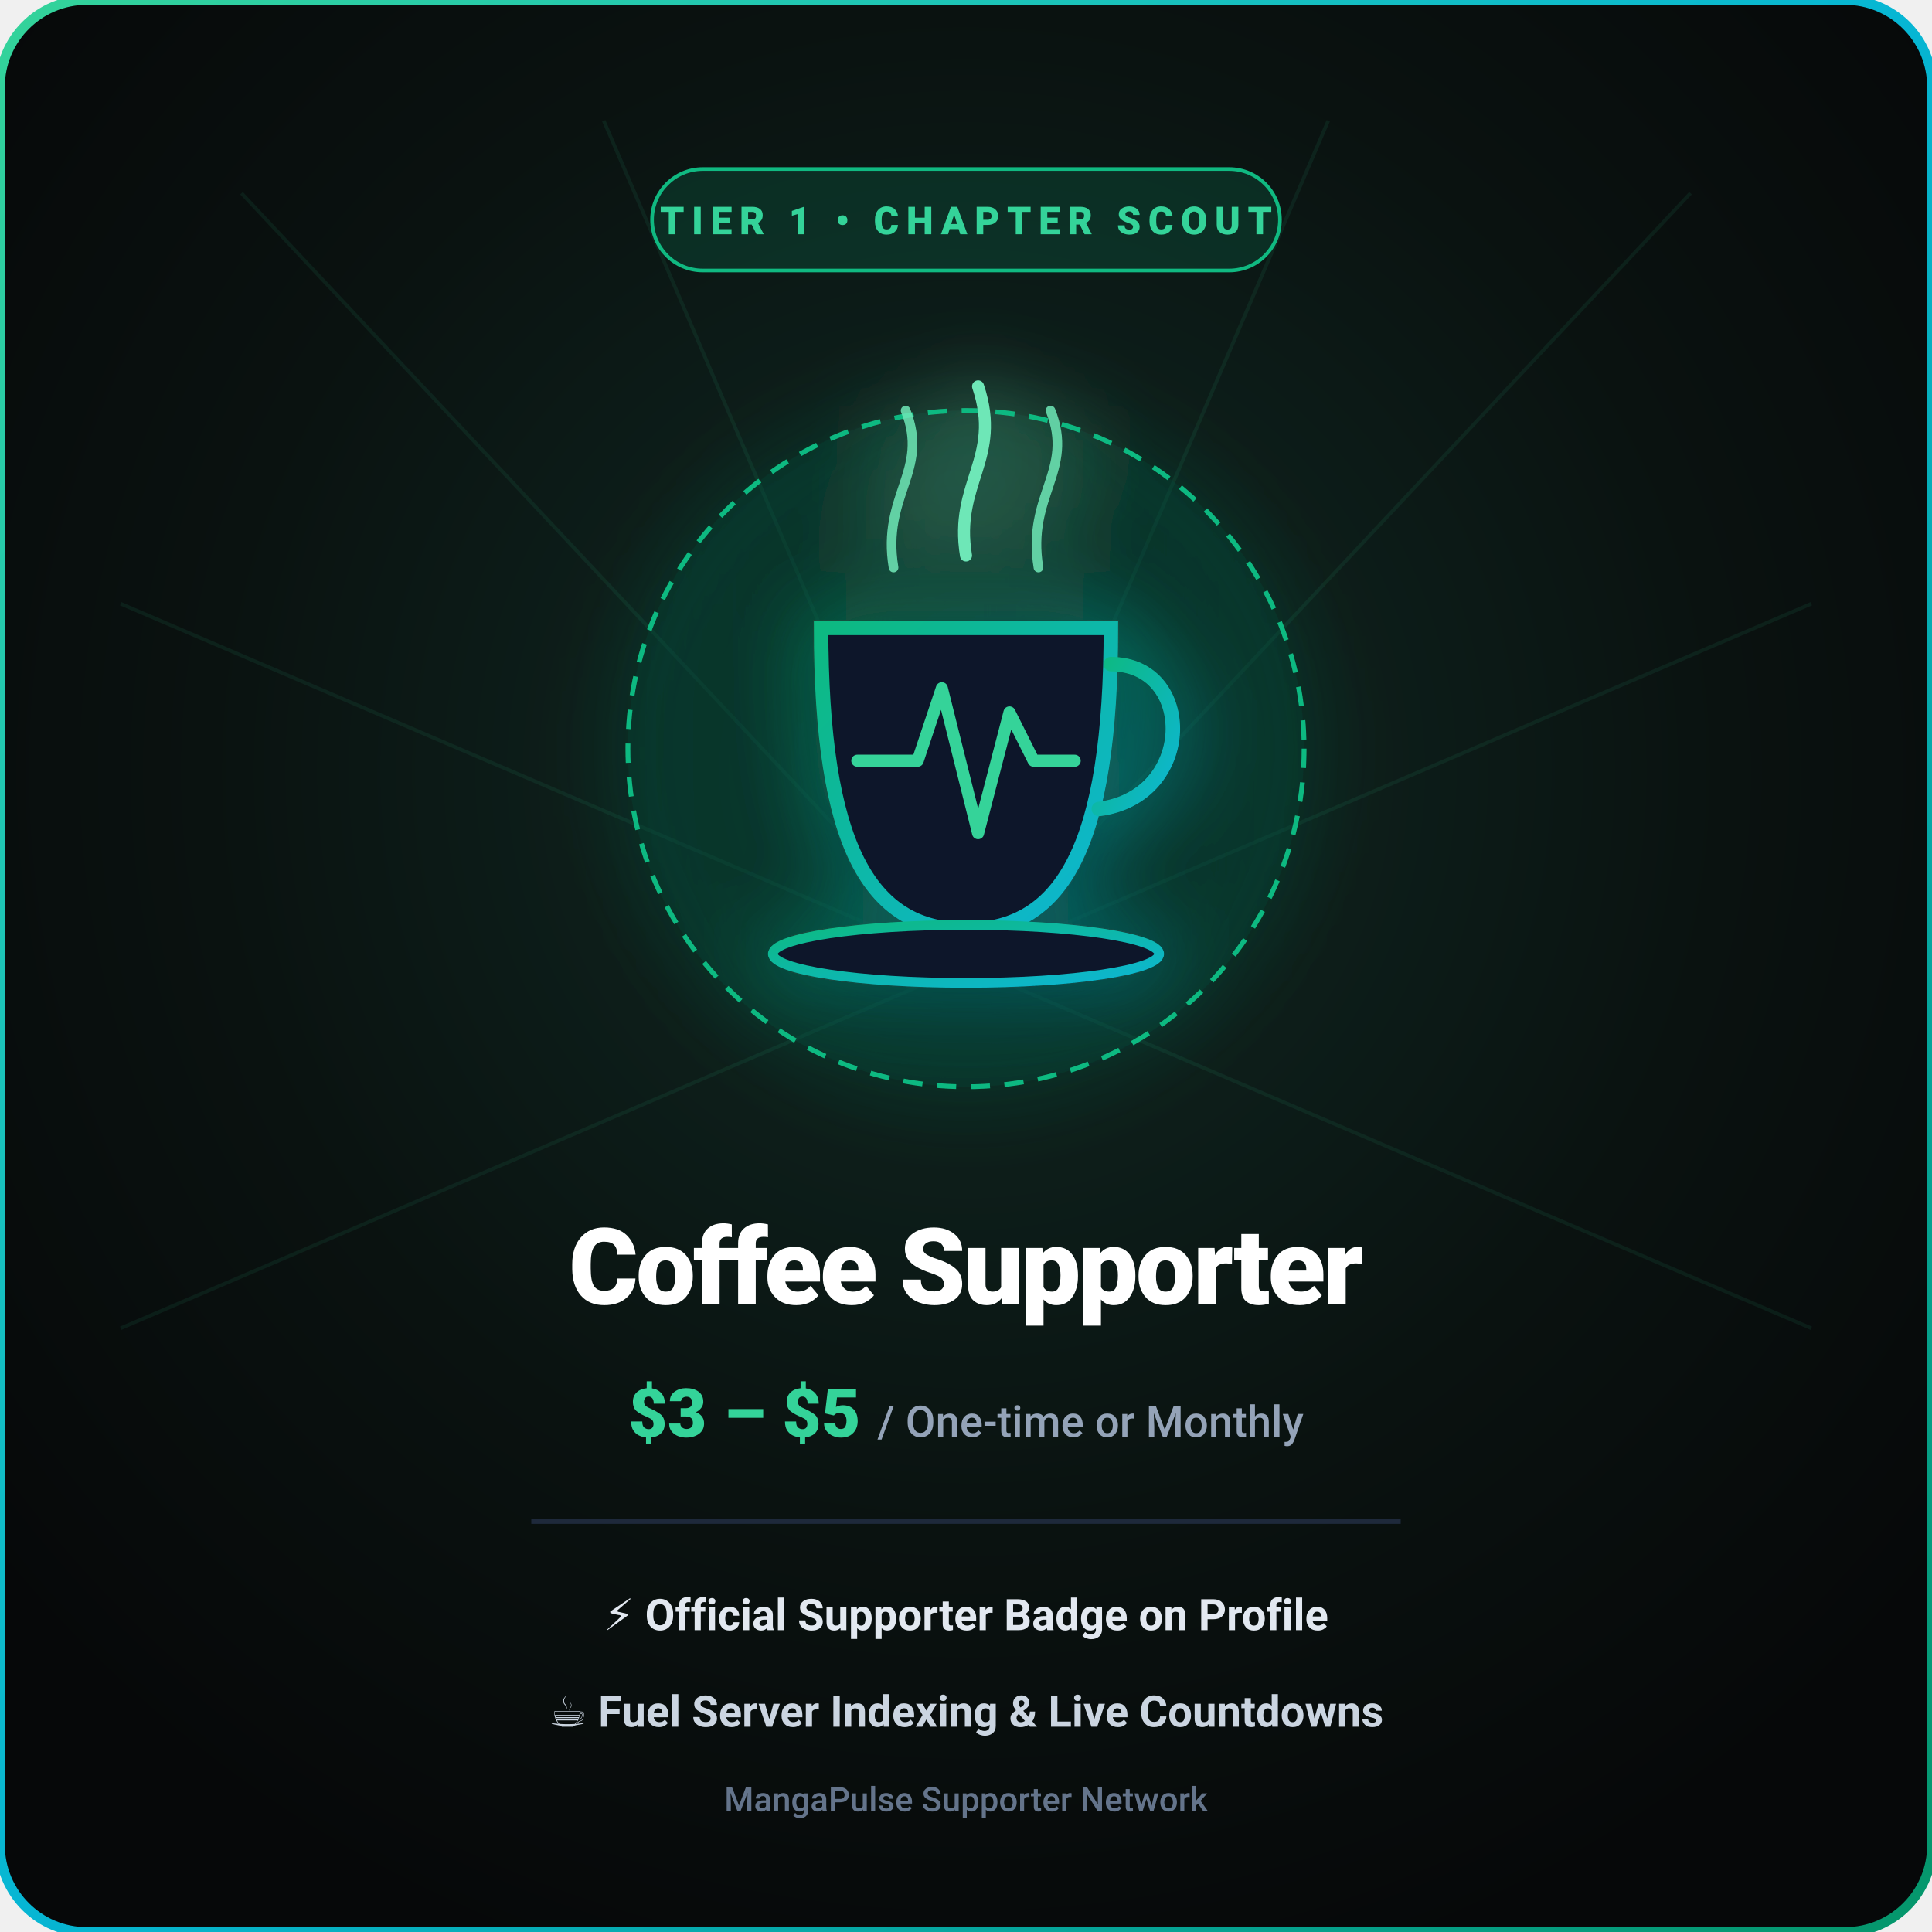
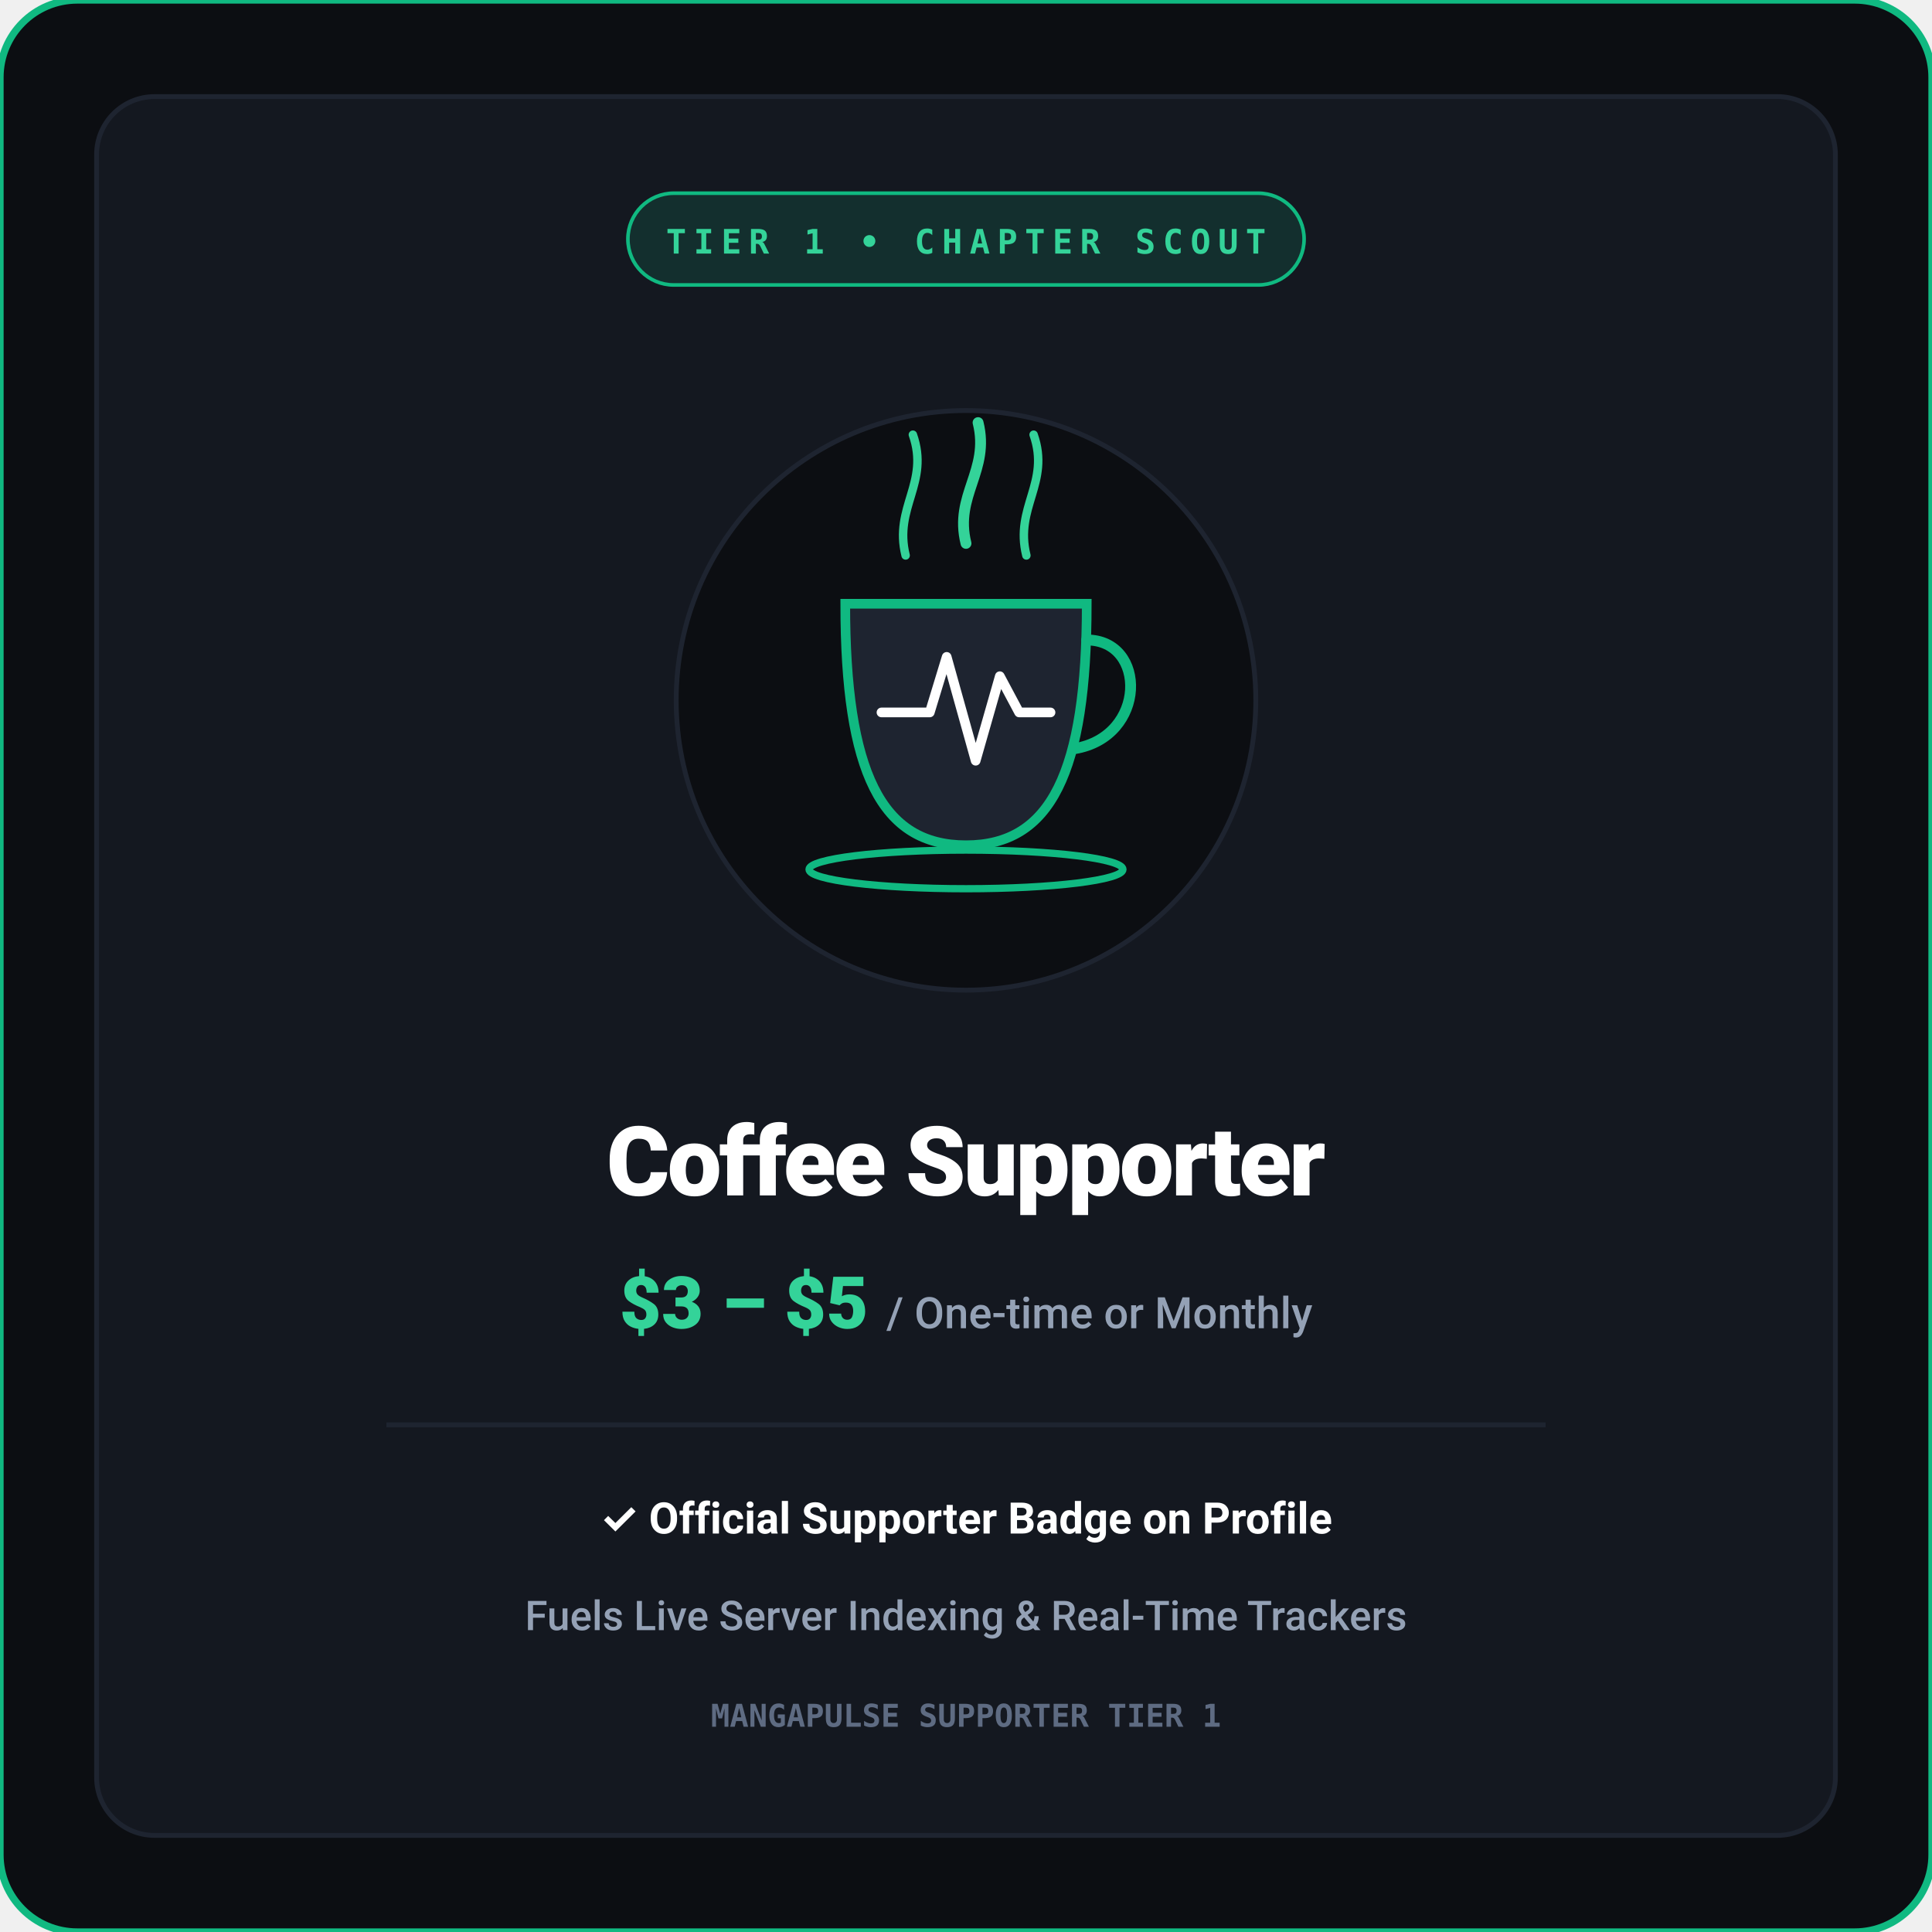
<svg xmlns="http://www.w3.org/2000/svg" viewBox="0 0 800 800" width="800" height="800">
-   <defs>
-     <radialGradient id="bgGlow" cx="50%" cy="40%" r="65%">
-       <stop offset="0%" stop-color="#102a24" />
-       <stop offset="60%" stop-color="#0a1210" />
-       <stop offset="100%" stop-color="#060809" />
-     </radialGradient>
-     <linearGradient id="borderGrad" x1="0%" y1="0%" x2="100%" y2="100%">
-       <stop offset="0%" stop-color="#34d399" />
-       <stop offset="50%" stop-color="#06b6d4" />
-       <stop offset="100%" stop-color="#059669" />
-     </linearGradient>
-     <linearGradient id="cupGrad" x1="0%" y1="0%" x2="100%" y2="100%">
-       <stop offset="0%" stop-color="#10b981" />
-       <stop offset="100%" stop-color="#06b6d4" />
-     </linearGradient>
-     <filter id="neonGlow" x="-20%" y="-20%" width="140%" height="140%">
-       <feGaussianBlur stdDeviation="16" result="blur" />
-       <feComposite in="SourceGraphic" in2="blur" operator="over" />
-     </filter>
-   </defs>
-   <rect width="800" height="800" rx="36" fill="url(#bgGlow)" stroke="url(#borderGrad)" stroke-width="4" />
-   <g opacity="0.08" stroke="#34d399" stroke-width="1.5">
-     <line x1="400" y1="400" x2="100" y2="80" />
-     <line x1="400" y1="400" x2="250" y2="50" />
-     <line x1="400" y1="400" x2="550" y2="50" />
-     <line x1="400" y1="400" x2="700" y2="80" />
-     <line x1="400" y1="400" x2="750" y2="250" />
-     <line x1="400" y1="400" x2="750" y2="550" />
-     <line x1="400" y1="400" x2="50" y2="250" />
-     <line x1="400" y1="400" x2="50" y2="550" />
+   <rect width="800" height="800" rx="32" fill="#0c0e12" stroke="#10b981" stroke-width="3" />
+   <rect x="40" y="40" width="720" height="720" rx="24" fill="#141820" stroke="#1e2430" stroke-width="2" />
+   <rect x="260" y="80" width="280" height="38" rx="19" fill="#10b981" fill-opacity="0.15" stroke="#10b981" stroke-width="1.5" />
+   <text x="400" y="105" font-family="'SF Mono', Menlo, Consolas, monospace" font-size="14" font-weight="700" fill="#34d399" text-anchor="middle" letter-spacing="3">TIER 1 • CHAPTER SCOUT</text>
+   <g transform="translate(400, 290)">
+     <circle r="120" fill="#0c0e12" stroke="#1e2430" stroke-width="2" />
+     <path d="M-25,-60 C-30,-80 -15,-90 -22,-110" fill="none" stroke="#34d399" stroke-width="3.5" stroke-linecap="round" />
+     <path d="M0,-65 C-5,-85 10,-95 5,-115" fill="none" stroke="#34d399" stroke-width="4.5" stroke-linecap="round" />
+     <path d="M25,-60 C20,-80 35,-90 28,-110" fill="none" stroke="#34d399" stroke-width="3.5" stroke-linecap="round" />
+     <path d="M-50,-40 L50,-40 C50,30 35,60 0,60 C-35,60 -50,30 -50,-40 Z" fill="#1e2430" stroke="#10b981" stroke-width="4" />
+     <path d="M50,-25 C75,-25 75,15 45,20" fill="none" stroke="#10b981" stroke-width="4.5" stroke-linecap="round" />
+     <path d="M-35,5 L-15,5 L-8,-18 L4,25 L14,-10 L22,5 L35,5" fill="none" stroke="#ffffff" stroke-width="4" stroke-linecap="round" stroke-linejoin="round" />
+     <ellipse cx="0" cy="70" rx="65" ry="8" fill="#0c0e12" stroke="#10b981" stroke-width="3" />
  </g>
-   <rect x="270" y="70" width="260" height="42" rx="21" fill="#10b981" fill-opacity="0.15" stroke="#10b981" stroke-width="1.5" />
-   <text x="400" y="97" font-family="'Segoe UI', Roboto, sans-serif" font-size="16" font-weight="800" fill="#34d399" text-anchor="middle" letter-spacing="3">TIER 1 • CHAPTER SCOUT</text>
-   <g transform="translate(400, 310)" filter="url(#neonGlow)">
-     <circle r="140" fill="#064e3b" fill-opacity="0.25" stroke="#10b981" stroke-width="2" stroke-dasharray="8 6" />
-     <path d="M-30,-75 C-35,-105 -15,-115 -25,-140" fill="none" stroke="#6ee7b7" stroke-width="4" stroke-linecap="round" opacity="0.85" />
-     <path d="M0,-80 C-5,-110 15,-120 5,-150" fill="none" stroke="#6ee7b7" stroke-width="5" stroke-linecap="round" />
-     <path d="M30,-75 C25,-105 45,-115 35,-140" fill="none" stroke="#6ee7b7" stroke-width="4" stroke-linecap="round" opacity="0.85" />
-     <path d="M-60,-50 L60,-50 C60,40 40,75 0,75 C-40,75 -60,40 -60,-50 Z" fill="#0f172a" stroke="url(#cupGrad)" stroke-width="6" />
-     <path d="M60,-35 C95,-35 95,20 55,25" fill="none" stroke="url(#cupGrad)" stroke-width="6" stroke-linecap="round" />
-     <path d="M-45,5 L-20,5 L-10,-25 L5,35 L18,-15 L28,5 L45,5" fill="none" stroke="#34d399" stroke-width="5" stroke-linecap="round" stroke-linejoin="round" />
-     <ellipse cx="0" cy="85" rx="80" ry="12" fill="#0f172a" stroke="url(#cupGrad)" stroke-width="4" />
-   </g>
-   <text x="400" y="540" font-family="'Segoe UI', Roboto, sans-serif" font-size="44" font-weight="900" fill="#ffffff" text-anchor="middle" letter-spacing="-1">Coffee Supporter</text>
-   <text x="400" y="595" font-family="'Segoe UI', Roboto, sans-serif" font-size="28" font-weight="800" fill="#34d399" text-anchor="middle">$3 – $5 <tspan font-size="18" fill="#94a3b8" font-weight="500">/ One-time or Monthly</tspan>
+   <text x="400" y="495" font-family="-apple-system, BlinkMacSystemFont, 'Segoe UI', Roboto, sans-serif" font-size="40" font-weight="900" fill="#ffffff" text-anchor="middle" letter-spacing="-1">Coffee Supporter</text>
+   <text x="400" y="550" font-family="-apple-system, BlinkMacSystemFont, 'Segoe UI', Roboto, sans-serif" font-size="30" font-weight="900" fill="#34d399" text-anchor="middle">$3 – $5 <tspan font-size="18" fill="#94a1b5" font-weight="500">/ One-time or Monthly</tspan>
  </text>
-   <line x1="220" y1="630" x2="580" y2="630" stroke="#1e293b" stroke-width="2" />
-   <text x="400" y="675" font-family="'Segoe UI', Roboto, sans-serif" font-size="18" font-weight="600" fill="#e2e8f0" text-anchor="middle">⚡ Official Supporter Badge on Profile</text>
-   <text x="400" y="715" font-family="'Segoe UI', Roboto, sans-serif" font-size="18" font-weight="600" fill="#cbd5e1" text-anchor="middle">☕ Fuel Server Indexing &amp; Live Countdowns</text>
-   <text x="400" y="750" font-family="'Segoe UI', Roboto, sans-serif" font-size="14" font-weight="500" fill="#64748b" text-anchor="middle">MangaPulse Supporter Network</text>
+   <line x1="160" y1="590" x2="640" y2="590" stroke="#1e2430" stroke-width="2" />
+   <text x="400" y="635" font-family="-apple-system, BlinkMacSystemFont, 'Segoe UI', Roboto, sans-serif" font-size="18" font-weight="700" fill="#ffffff" text-anchor="middle">✓ Official Supporter Badge on Profile</text>
+   <text x="400" y="675" font-family="-apple-system, BlinkMacSystemFont, 'Segoe UI', Roboto, sans-serif" font-size="17" font-weight="500" fill="#94a1b5" text-anchor="middle">Fuels Live Server Indexing &amp; Real-Time Trackers</text>
+   <text x="400" y="715" font-family="'SF Mono', Menlo, Consolas, monospace" font-size="13" font-weight="600" fill="#5e6b82" text-anchor="middle">MANGAPULSE SUPPORTER TIER 1</text>
</svg>
